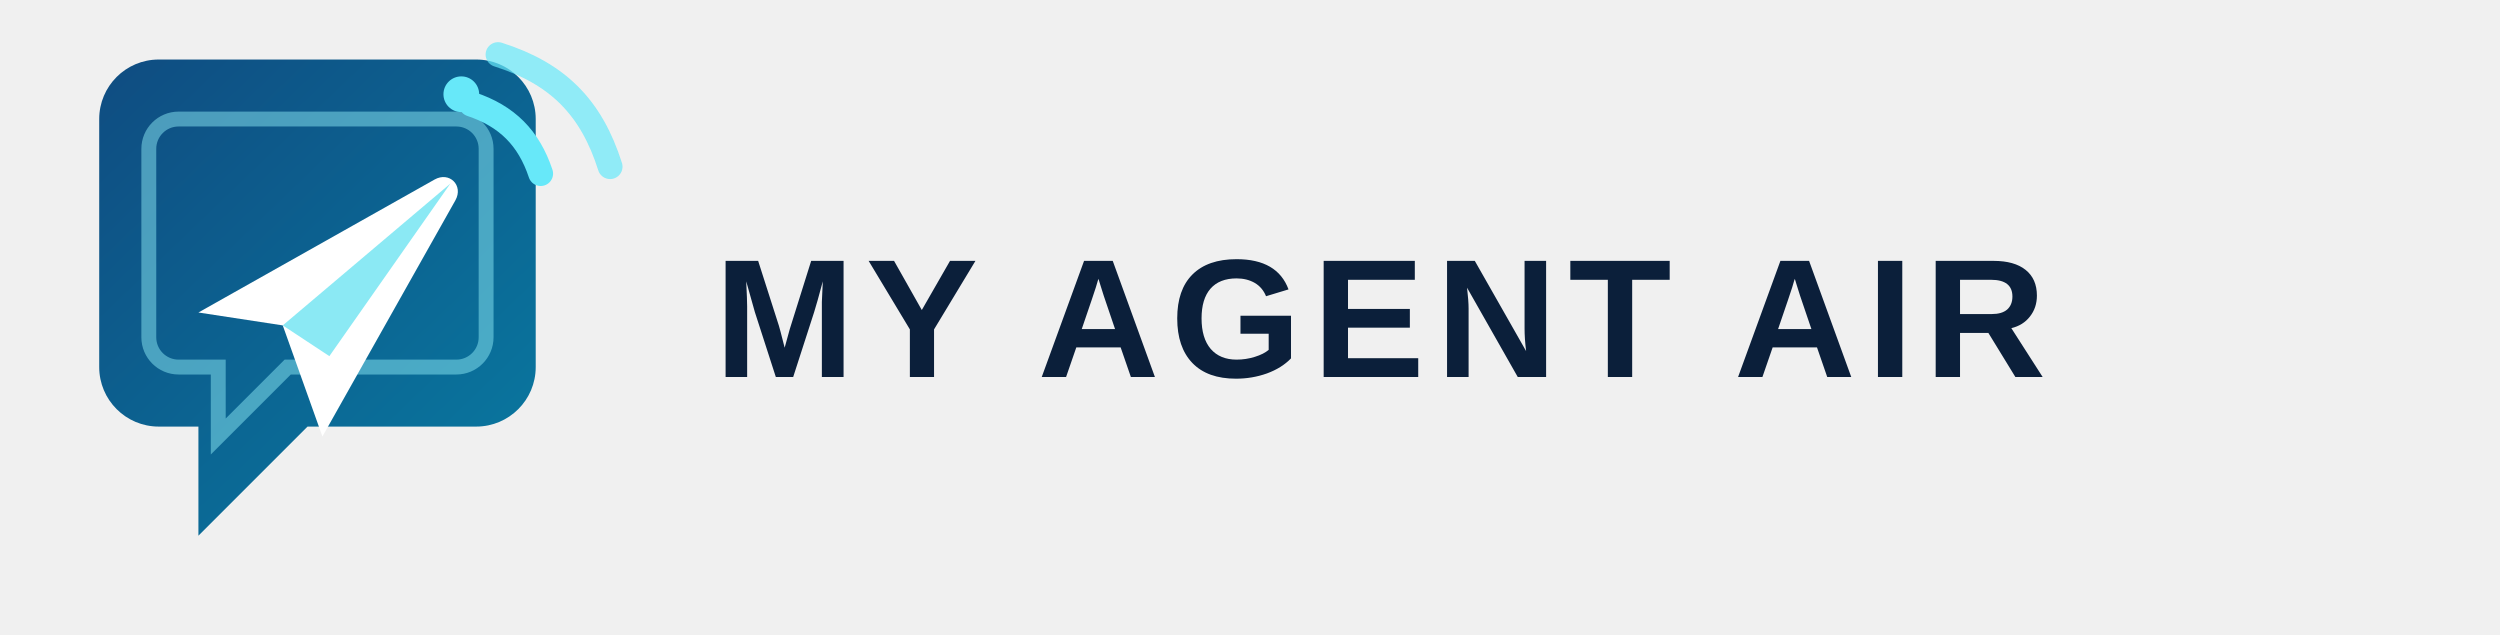
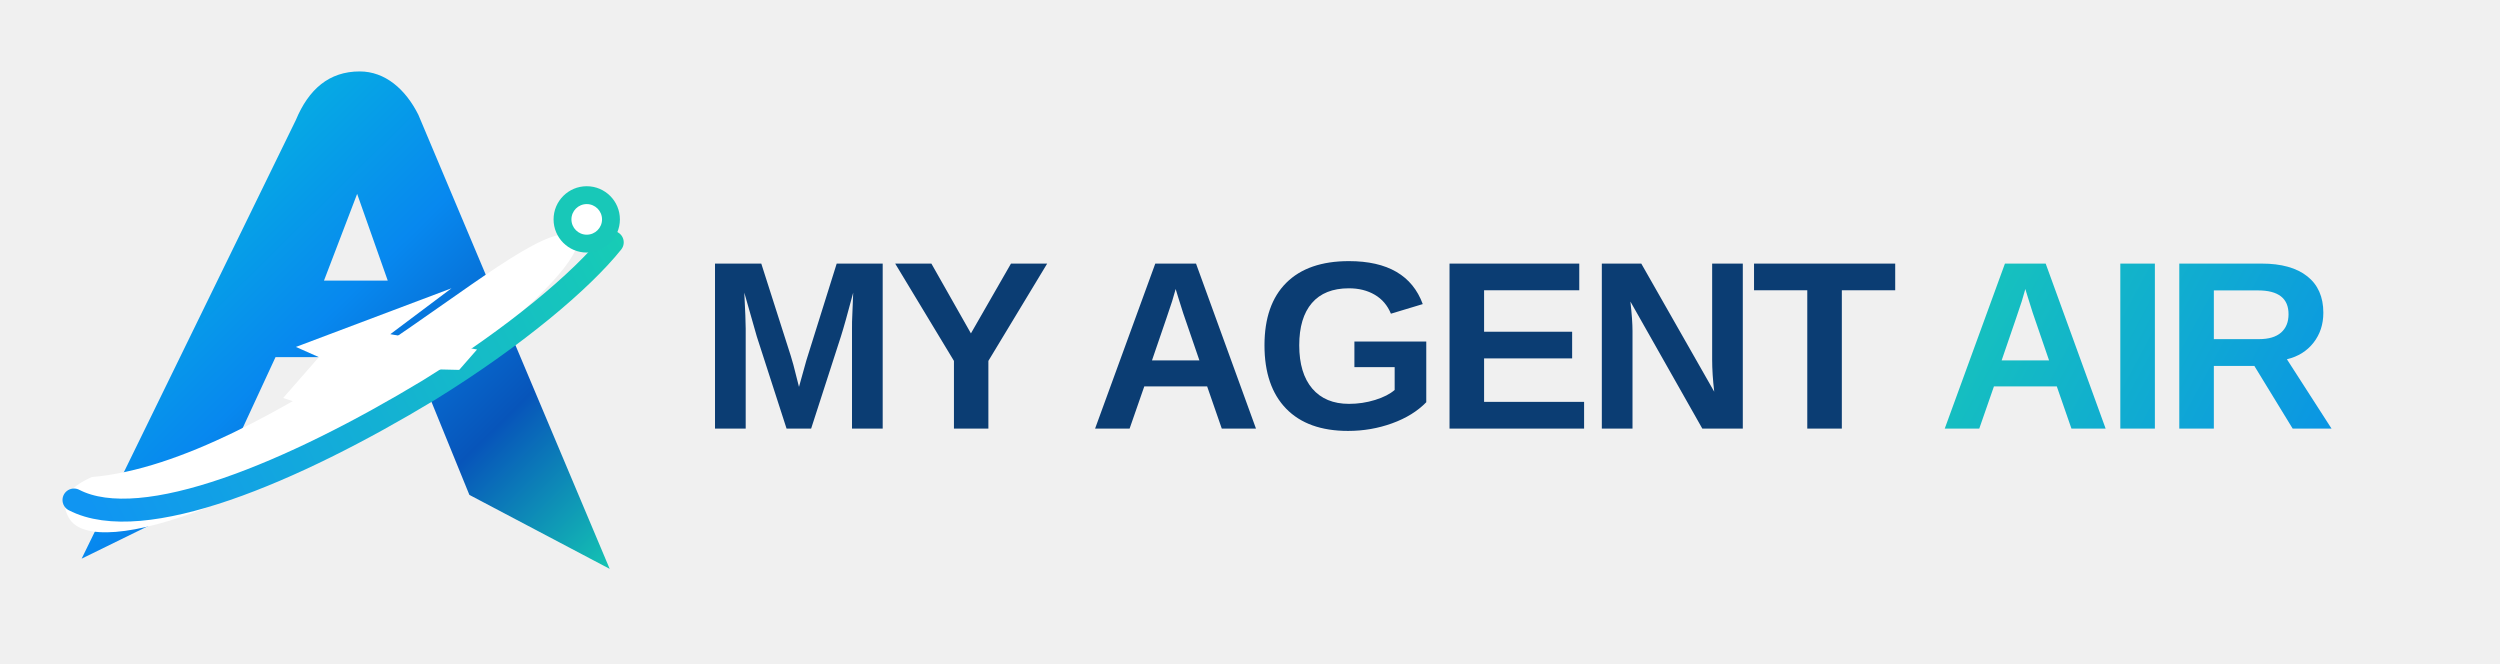
- <svg xmlns="http://www.w3.org/2000/svg" width="252" height="64" viewBox="0 0 252 64" fill="none">
+ <svg xmlns="http://www.w3.org/2000/svg" viewBox="0 0 980 260" role="img" aria-label="My Agent Air">
  <defs>
-     <linearGradient id="bubble" x1="8" y1="8" x2="56" y2="58" gradientUnits="userSpaceOnUse">
-       <stop stop-color="#0F4C81" />
-       <stop offset="1" stop-color="#087EA4" />
+     <linearGradient id="a" x1="28" y1="25" x2="230" y2="230" gradientUnits="userSpaceOnUse">
+       <stop stop-color="#05c9d9" />
+       <stop offset=".45" stop-color="#0788ef" />
+       <stop offset=".72" stop-color="#0755ba" />
+       <stop offset="1" stop-color="#16d4b2" />
+     </linearGradient>
+     <linearGradient id="orbit" x1="18" y1="185" x2="230" y2="77" gradientUnits="userSpaceOnUse">
+       <stop stop-color="#1095f2" />
+       <stop offset="1" stop-color="#17cdb4" />
+     </linearGradient>
+     <linearGradient id="air" x1="760" y1="80" x2="955" y2="185" gradientUnits="userSpaceOnUse">
+       <stop stop-color="#18cbb6" />
+       <stop offset="1" stop-color="#0788ef" />
    </linearGradient>
  </defs>
-   <path d="M10 12C10 8.686 12.686 6 16 6H48C51.314 6 54 8.686 54 12V37C54 40.314 51.314 43 48 43H31L20 54V43H16C12.686 43 10 40.314 10 37V12Z" fill="url(#bubble)" />
-   <path d="M15 15C15 13.343 16.343 12 18 12H46C47.657 12 49 13.343 49 15V34C49 35.657 47.657 37 46 37H29L22 44V37H18C16.343 37 15 35.657 15 34V15Z" stroke="#8BE9F4" stroke-width="1.5" stroke-opacity=".5" />
-   <path d="M20 31.5L43.8 18.1C45.3 17.25 46.75 18.7 45.9 20.2L32.5 44L28.5 32.8L20 31.5Z" fill="white" />
-   <path d="M28.5 32.8L45.4 18.5L33.2 35.9" fill="#8BE9F4" />
-   <path d="M47.5 10.5C51.1 11.7 53.3 13.9 54.5 17.5" stroke="#67E8F9" stroke-width="2.5" stroke-linecap="round" />
-   <path d="M50.2 5.5C56.2 7.4 59.6 10.8 61.5 16.8" stroke="#67E8F9" stroke-width="2.5" stroke-linecap="round" opacity=".7" />
-   <circle cx="46.5" cy="9.5" r="1.8" fill="#67E8F9" />
-   <text x="72" y="38" fill="#0B1F3A" font-family="Arial, sans-serif" font-size="17" font-weight="700" letter-spacing="1.1">MY AGENT AIR</text>
+   <g transform="translate(12 4)">
+     <path d="M129 24c10 0 18 7 23 17l75 178-55-29-22-54H96l-25 54-51 25L104 43c5-12 13-19 25-19Zm-14 82h25l-12-34-13 34Z" fill="url(#a)" />
+     <path d="M24 183c35-3 76-27 112-50 36-24 65-48 76-45 8 2-5 19-31 40-31 25-74 52-112 67-28 11-49 13-54 4-4-7 0-12 9-16Z" fill="#fff" />
+     <path d="M17 192c27 14 86-11 139-43 34-21 60-43 72-58" fill="none" stroke="url(#orbit)" stroke-width="9" stroke-linecap="round" />
+     <path d="m104 132 61-23-24 18 34 6-7 8-42-1-18 15-9-3 14-16-9-4Z" fill="#fff" />
+     <circle cx="218" cy="82" r="13" fill="#18c8b8" />
+     <circle cx="218" cy="82" r="6" fill="#fff" />
+   </g>
+   <text x="274" y="168" font-family="Arial, Helvetica, sans-serif" font-size="94" font-weight="800" letter-spacing="-3" fill="#0b3d73">MY AGENT</text>
+   <text x="760" y="168" font-family="Arial, Helvetica, sans-serif" font-size="94" font-weight="800" letter-spacing="-3" fill="url(#air)">AIR</text>
</svg>
